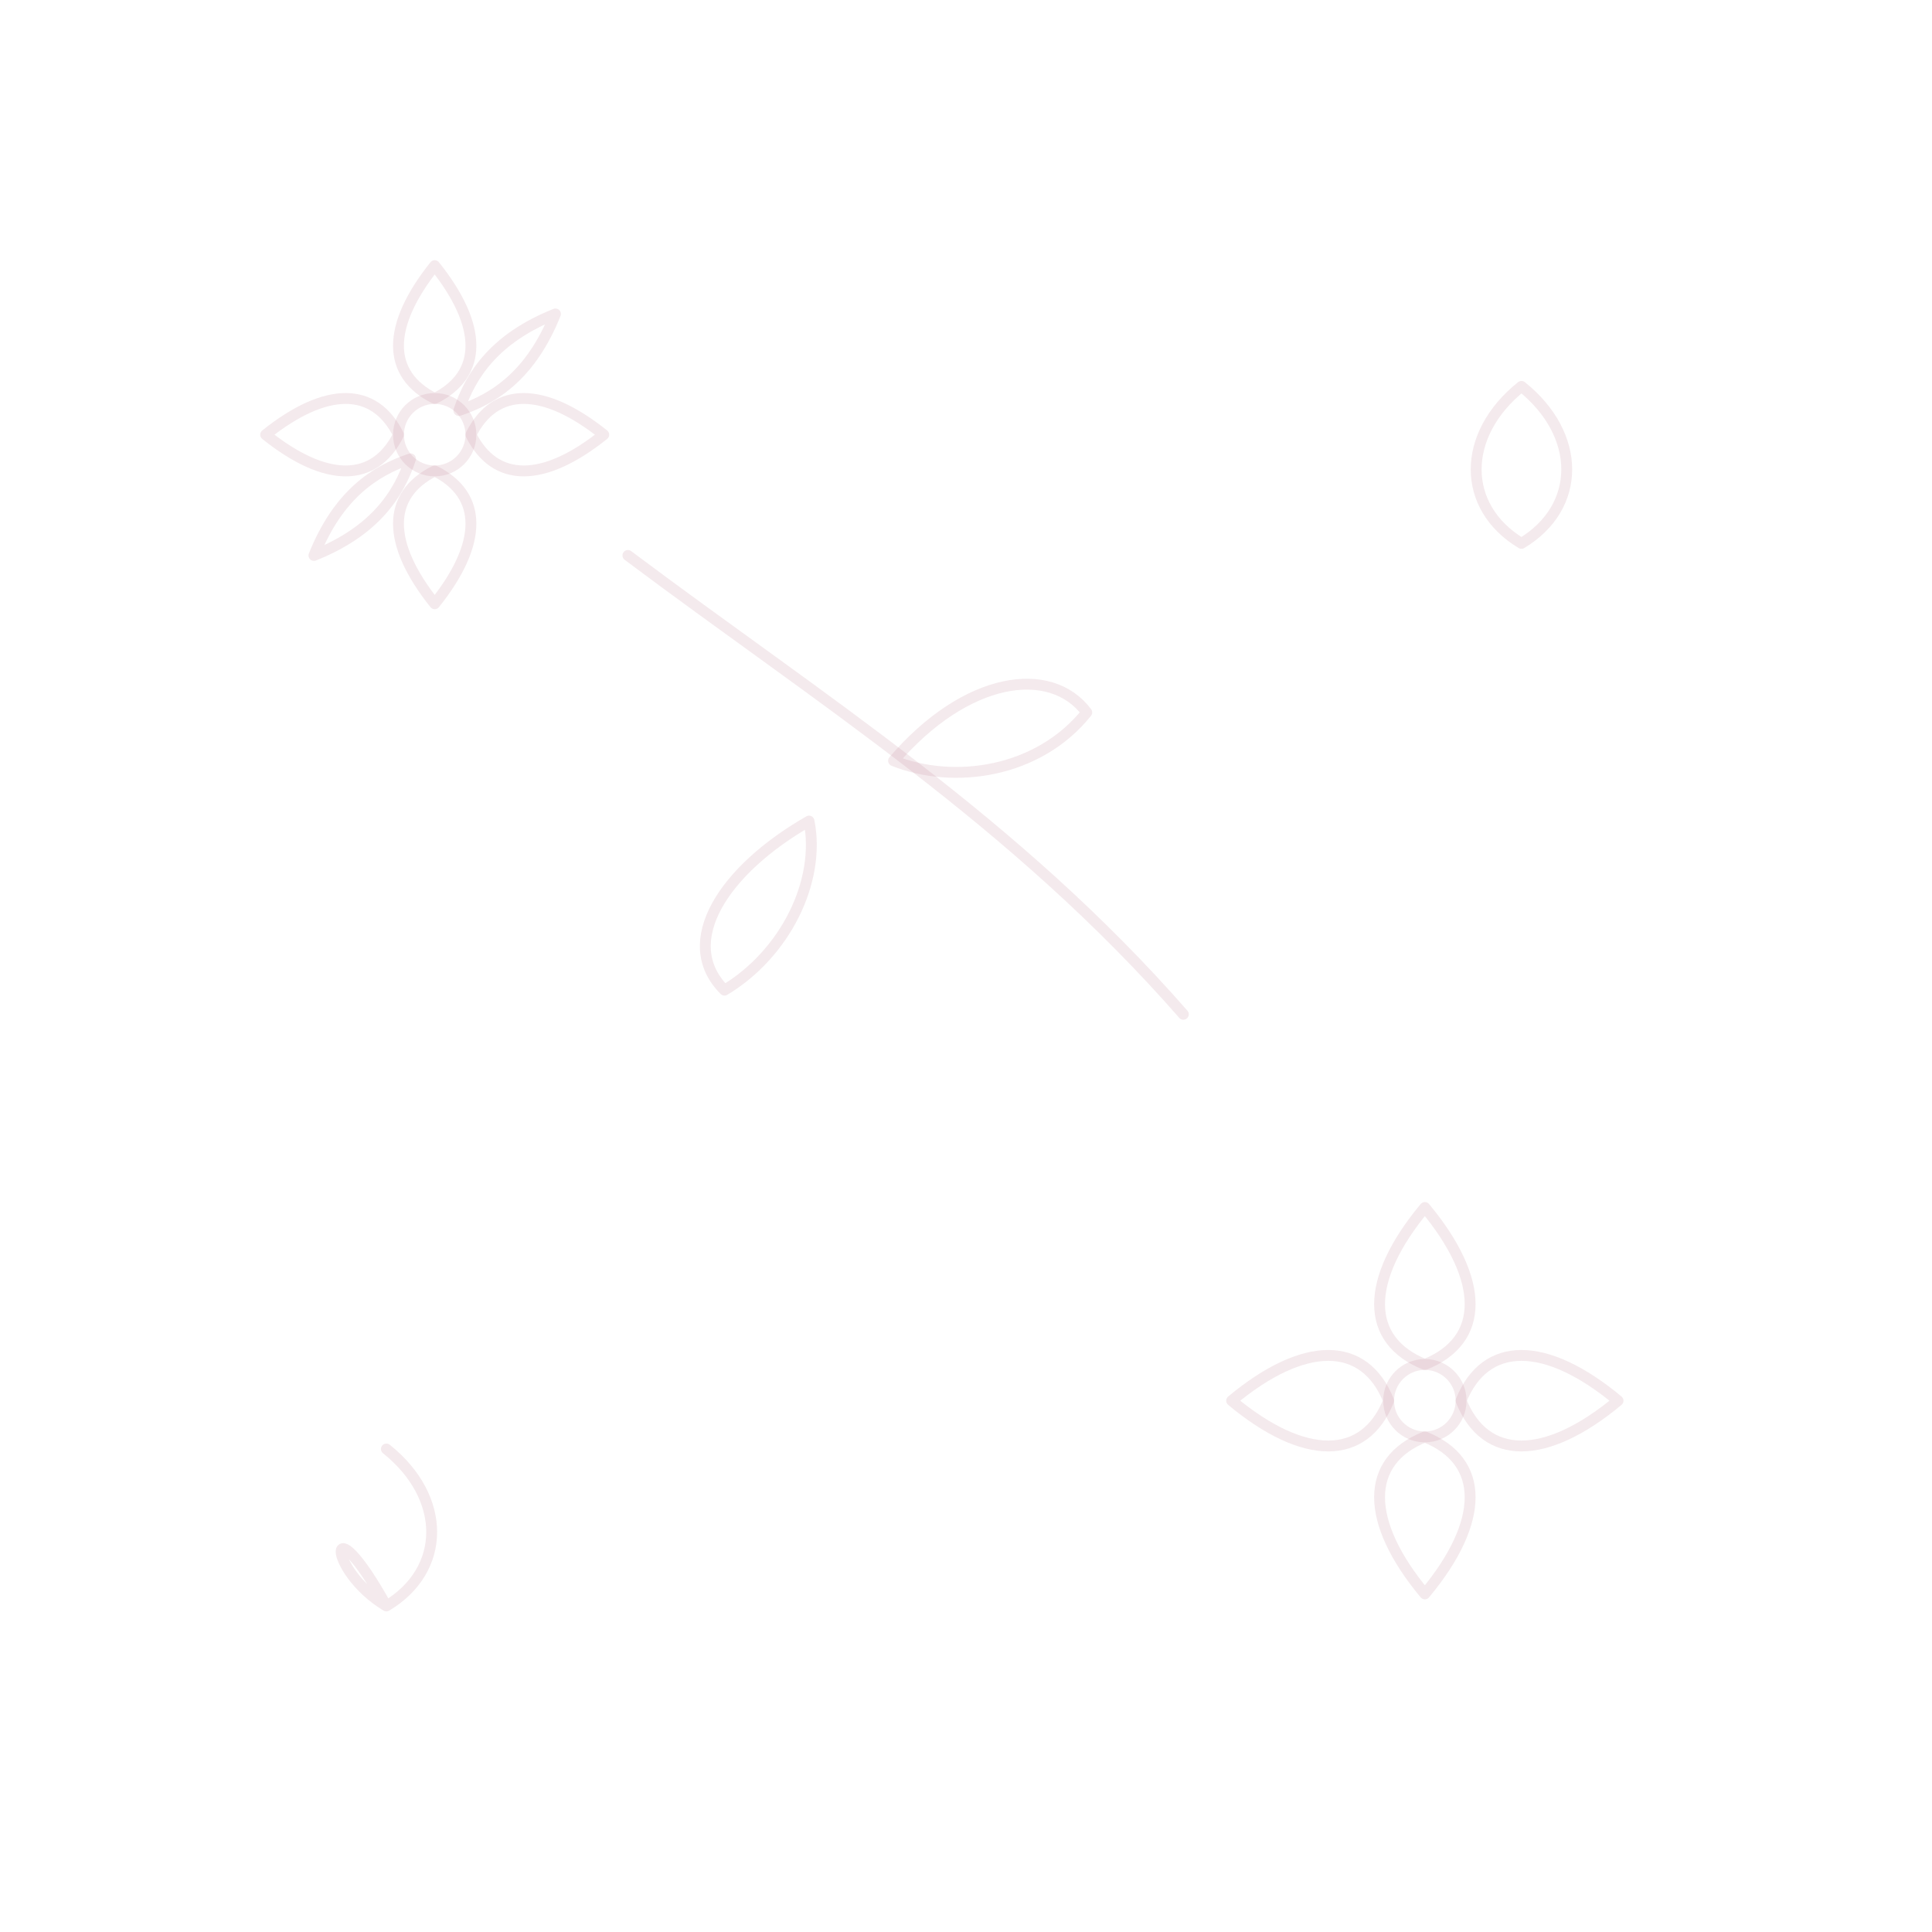
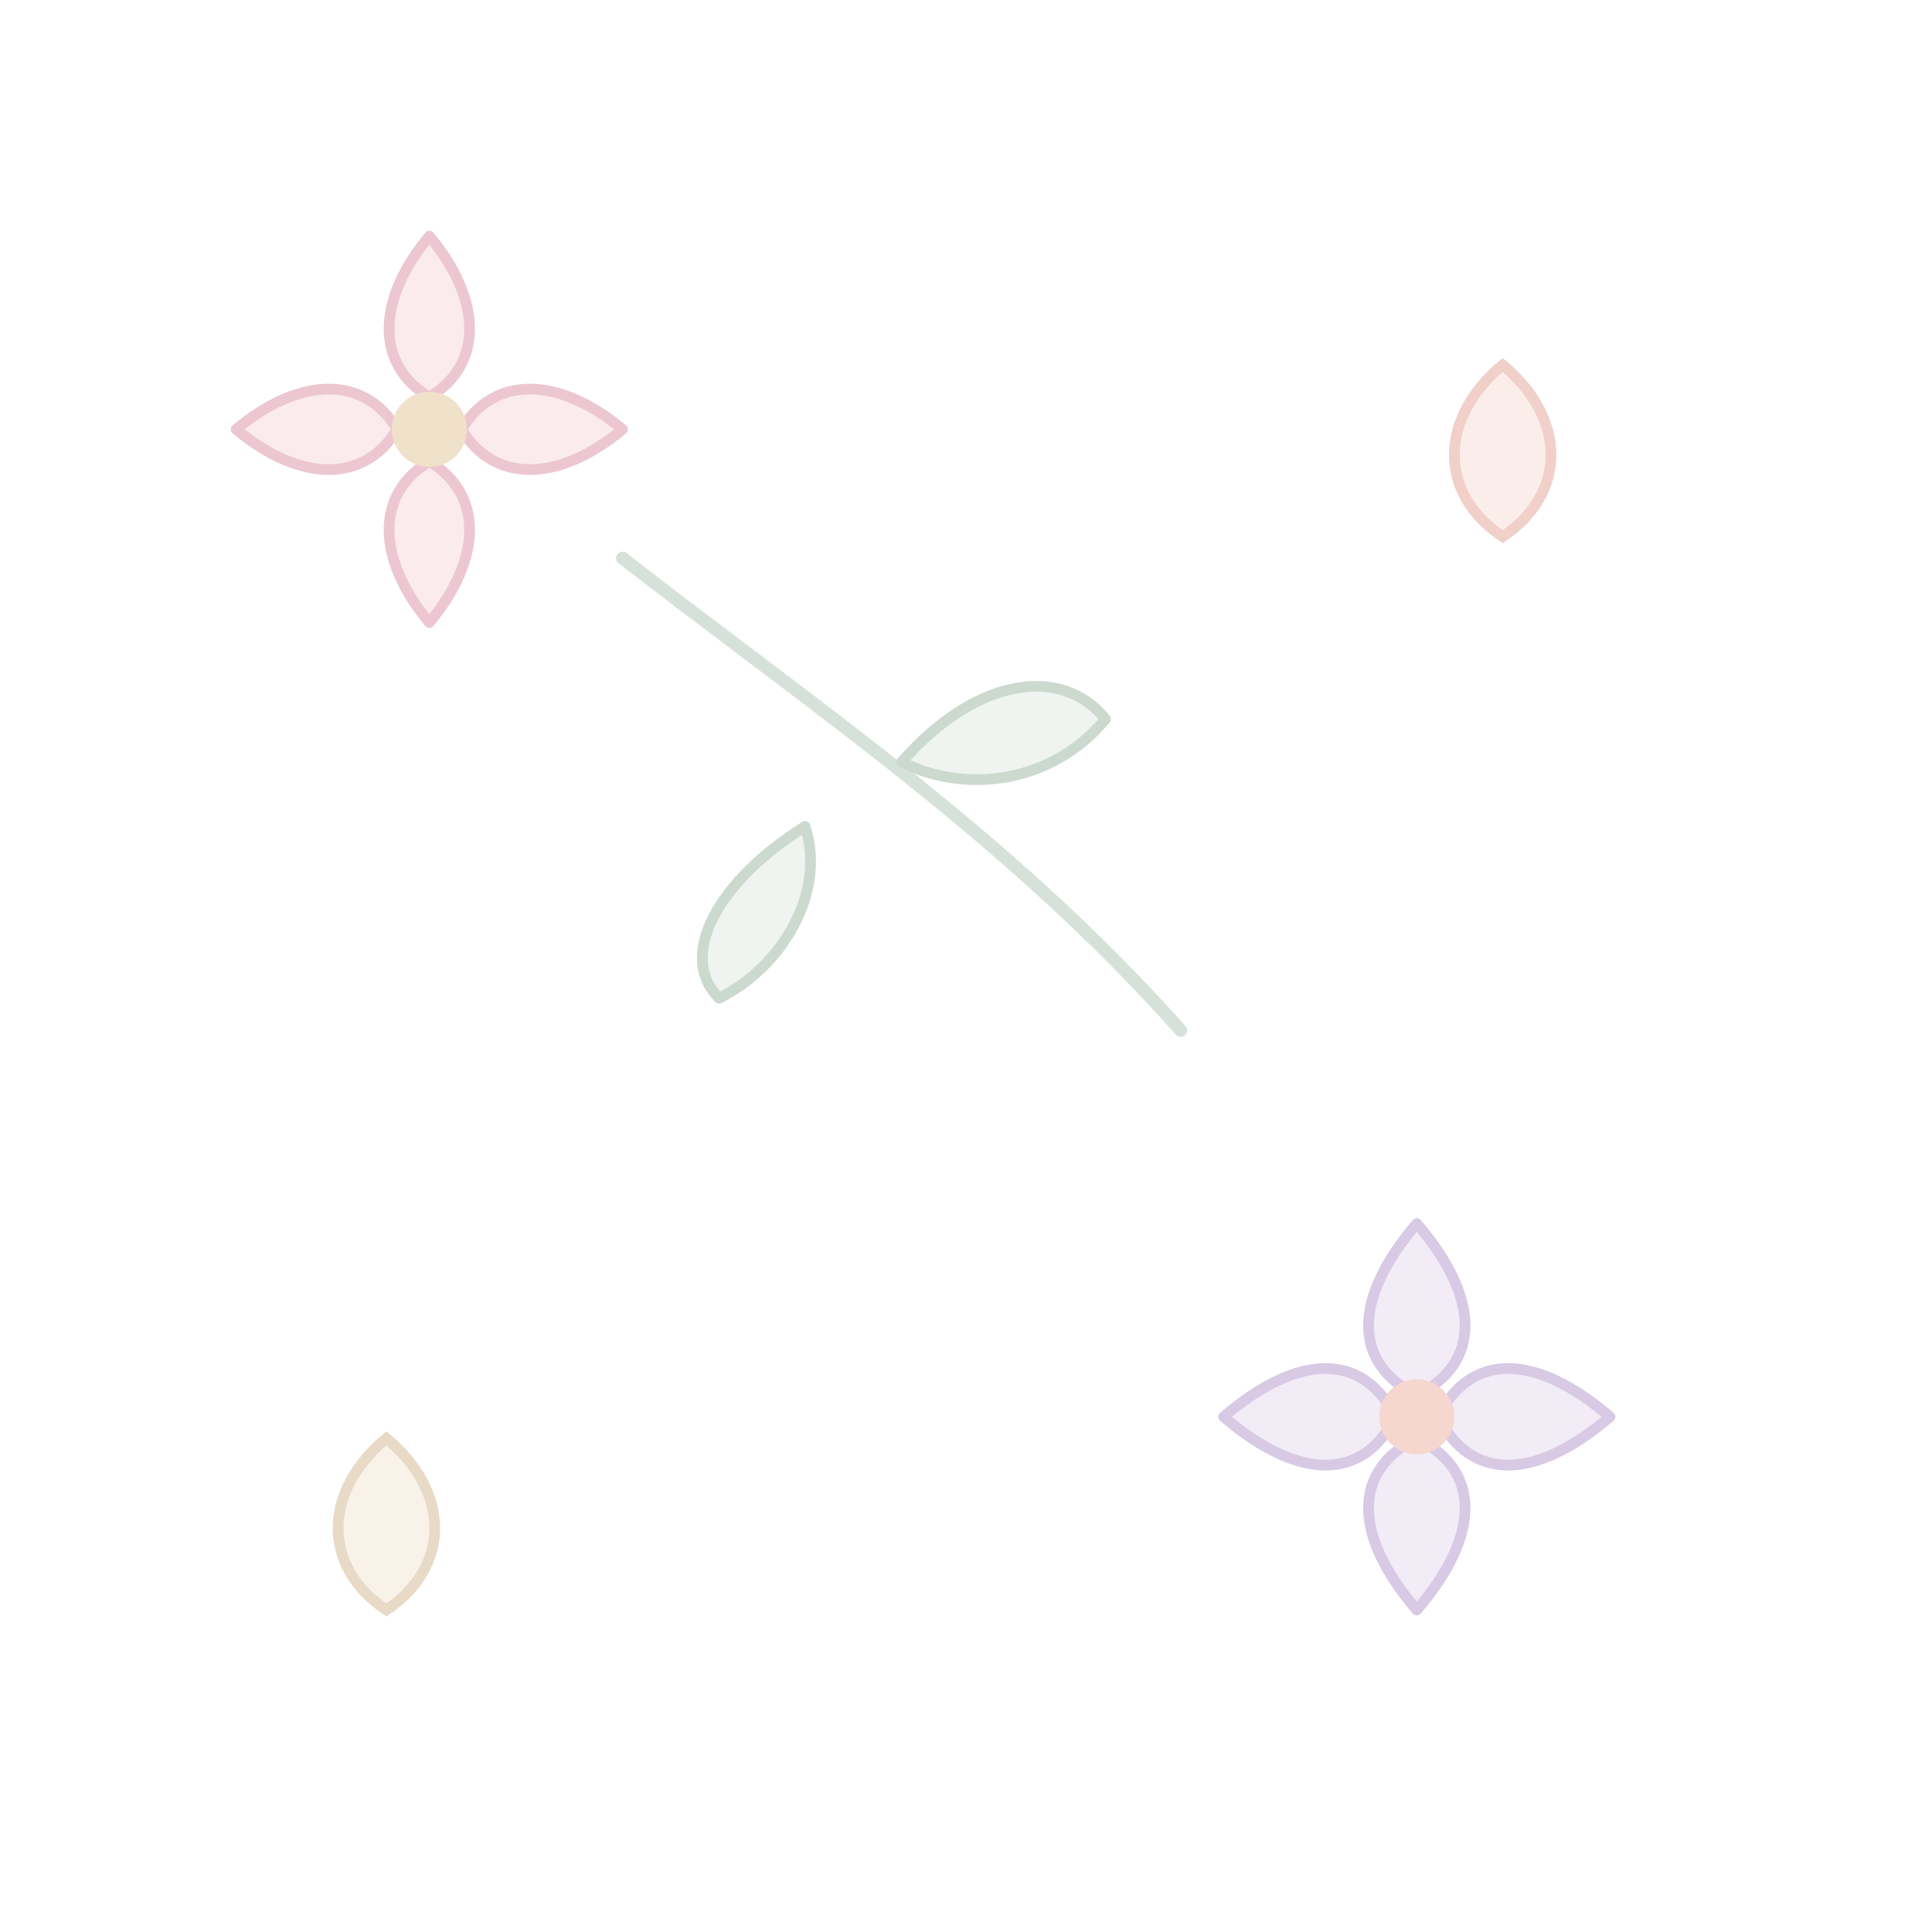
- <svg xmlns="http://www.w3.org/2000/svg" width="160" height="160" viewBox="0 0 160 160" fill="none">
-   <g stroke="#B87A8C" stroke-width="0.9" stroke-opacity="0.16" stroke-linecap="round" stroke-linejoin="round">
-     <circle cx="36" cy="36" r="3" />
-     <path d="M36 22C40 27 40 31 36 33C32 31 32 27 36 22Z" />
-     <path d="M50 36C45 40 41 40 39 36C41 32 45 32 50 36Z" />
-     <path d="M36 50C32 45 32 41 36 39C40 41 40 45 36 50Z" />
-     <path d="M22 36C27 32 31 32 33 36C31 40 27 40 22 36Z" />
-     <path d="M46 26C44 31 41 33 38 34C39 31 41 28 46 26Z" />
-     <path d="M26 46C28 41 31 39 34 38C33 41 31 44 26 46Z" />
-     <path d="M52 46C68 58 84 68 98 84" />
-     <path d="M74 63C80 56 87 55 90 59C86 64 79 65 74 63Z" />
-     <path d="M67 68C60 72 56 78 60 82C65 79 68 73 67 68Z" />
-     <circle cx="118" cy="116" r="3" />
-     <path d="M118 100C123 106 123 111 118 113C113 111 113 106 118 100Z" />
-     <path d="M134 116C128 121 123 121 121 116C123 111 128 111 134 116Z" />
-     <path d="M118 132C113 126 113 121 118 119C123 121 123 126 118 132Z" />
-     <path d="M102 116C108 111 113 111 115 116C113 121 108 121 102 116Z" />
-     <path d="M126 32C131 36 131 42 126 45C121 42 121 36 126 32Z" />
-     <path d="M32 120C37 124 37 130 32 133C27 130 27 124 32 133" />
+ <svg xmlns="http://www.w3.org/2000/svg" width="180" height="180" viewBox="0 0 180 180" fill="none">
+   <g opacity="0.34" stroke-linecap="round" stroke-linejoin="round">
+     <path d="M40 22C45 28 45 34 40 37C35 34 35 28 40 22Z" fill="#E27D97" fill-opacity="0.45" stroke="#C85A79" stroke-width="1" />
+     <path d="M58 40C52 45 46 45 43 40C46 35 52 35 58 40Z" fill="#E27D97" fill-opacity="0.45" stroke="#C85A79" stroke-width="1" />
+     <path d="M40 58C35 52 35 46 40 43C45 46 45 52 40 58Z" fill="#E27D97" fill-opacity="0.45" stroke="#C85A79" stroke-width="1" />
+     <path d="M22 40C28 35 34 35 37 40C34 45 28 45 22 40Z" fill="#E27D97" fill-opacity="0.45" stroke="#C85A79" stroke-width="1" />
+     <circle cx="40" cy="40" r="3.5" fill="#D4A867" />
+   </g>
+   <g opacity="0.32" stroke-linecap="round" stroke-linejoin="round">
+     <path d="M58 52C76 66 94 78 110 96" stroke="#7EA386" stroke-width="1.2" />
+     <path d="M84 71C91 63 99 62 103 67C98 73 90 74 84 71Z" fill="#7EA386" fill-opacity="0.4" stroke="#5F8668" stroke-width="1" />
+     <path d="M75 77C67 82 63 89 67 93C73 90 77 83 75 77Z" fill="#7EA386" fill-opacity="0.4" stroke="#5F8668" stroke-width="1" />
+   </g>
+   <g opacity="0.34" stroke-linecap="round" stroke-linejoin="round">
+     <path d="M132 114C138 121 138 127 132 130C126 127 126 121 132 114Z" fill="#A984C8" fill-opacity="0.45" stroke="#8C62B0" stroke-width="1" />
+     <path d="M150 132C143 138 137 138 134 132C137 126 143 126 150 132Z" fill="#A984C8" fill-opacity="0.45" stroke="#8C62B0" stroke-width="1" />
+     <path d="M132 150C126 143 126 137 132 134C138 137 138 143 132 150Z" fill="#A984C8" fill-opacity="0.45" stroke="#8C62B0" stroke-width="1" />
+     <path d="M114 132C121 126 127 126 130 132C127 138 121 138 114 132Z" fill="#A984C8" fill-opacity="0.45" stroke="#8C62B0" stroke-width="1" />
+     <circle cx="132" cy="132" r="3.5" fill="#E68A73" />
+   </g>
+   <g opacity="0.32">
+     <path d="M140 34C146 39 146 46 140 50C134 46 134 39 140 34Z" fill="#E68A73" fill-opacity="0.45" stroke="#D16B54" stroke-width="1" />
+     <path d="M36 134C42 139 42 146 36 150C30 146 30 139 36 134Z" fill="#D4A867" fill-opacity="0.45" stroke="#B88B4A" stroke-width="1" />
  </g>
</svg>
